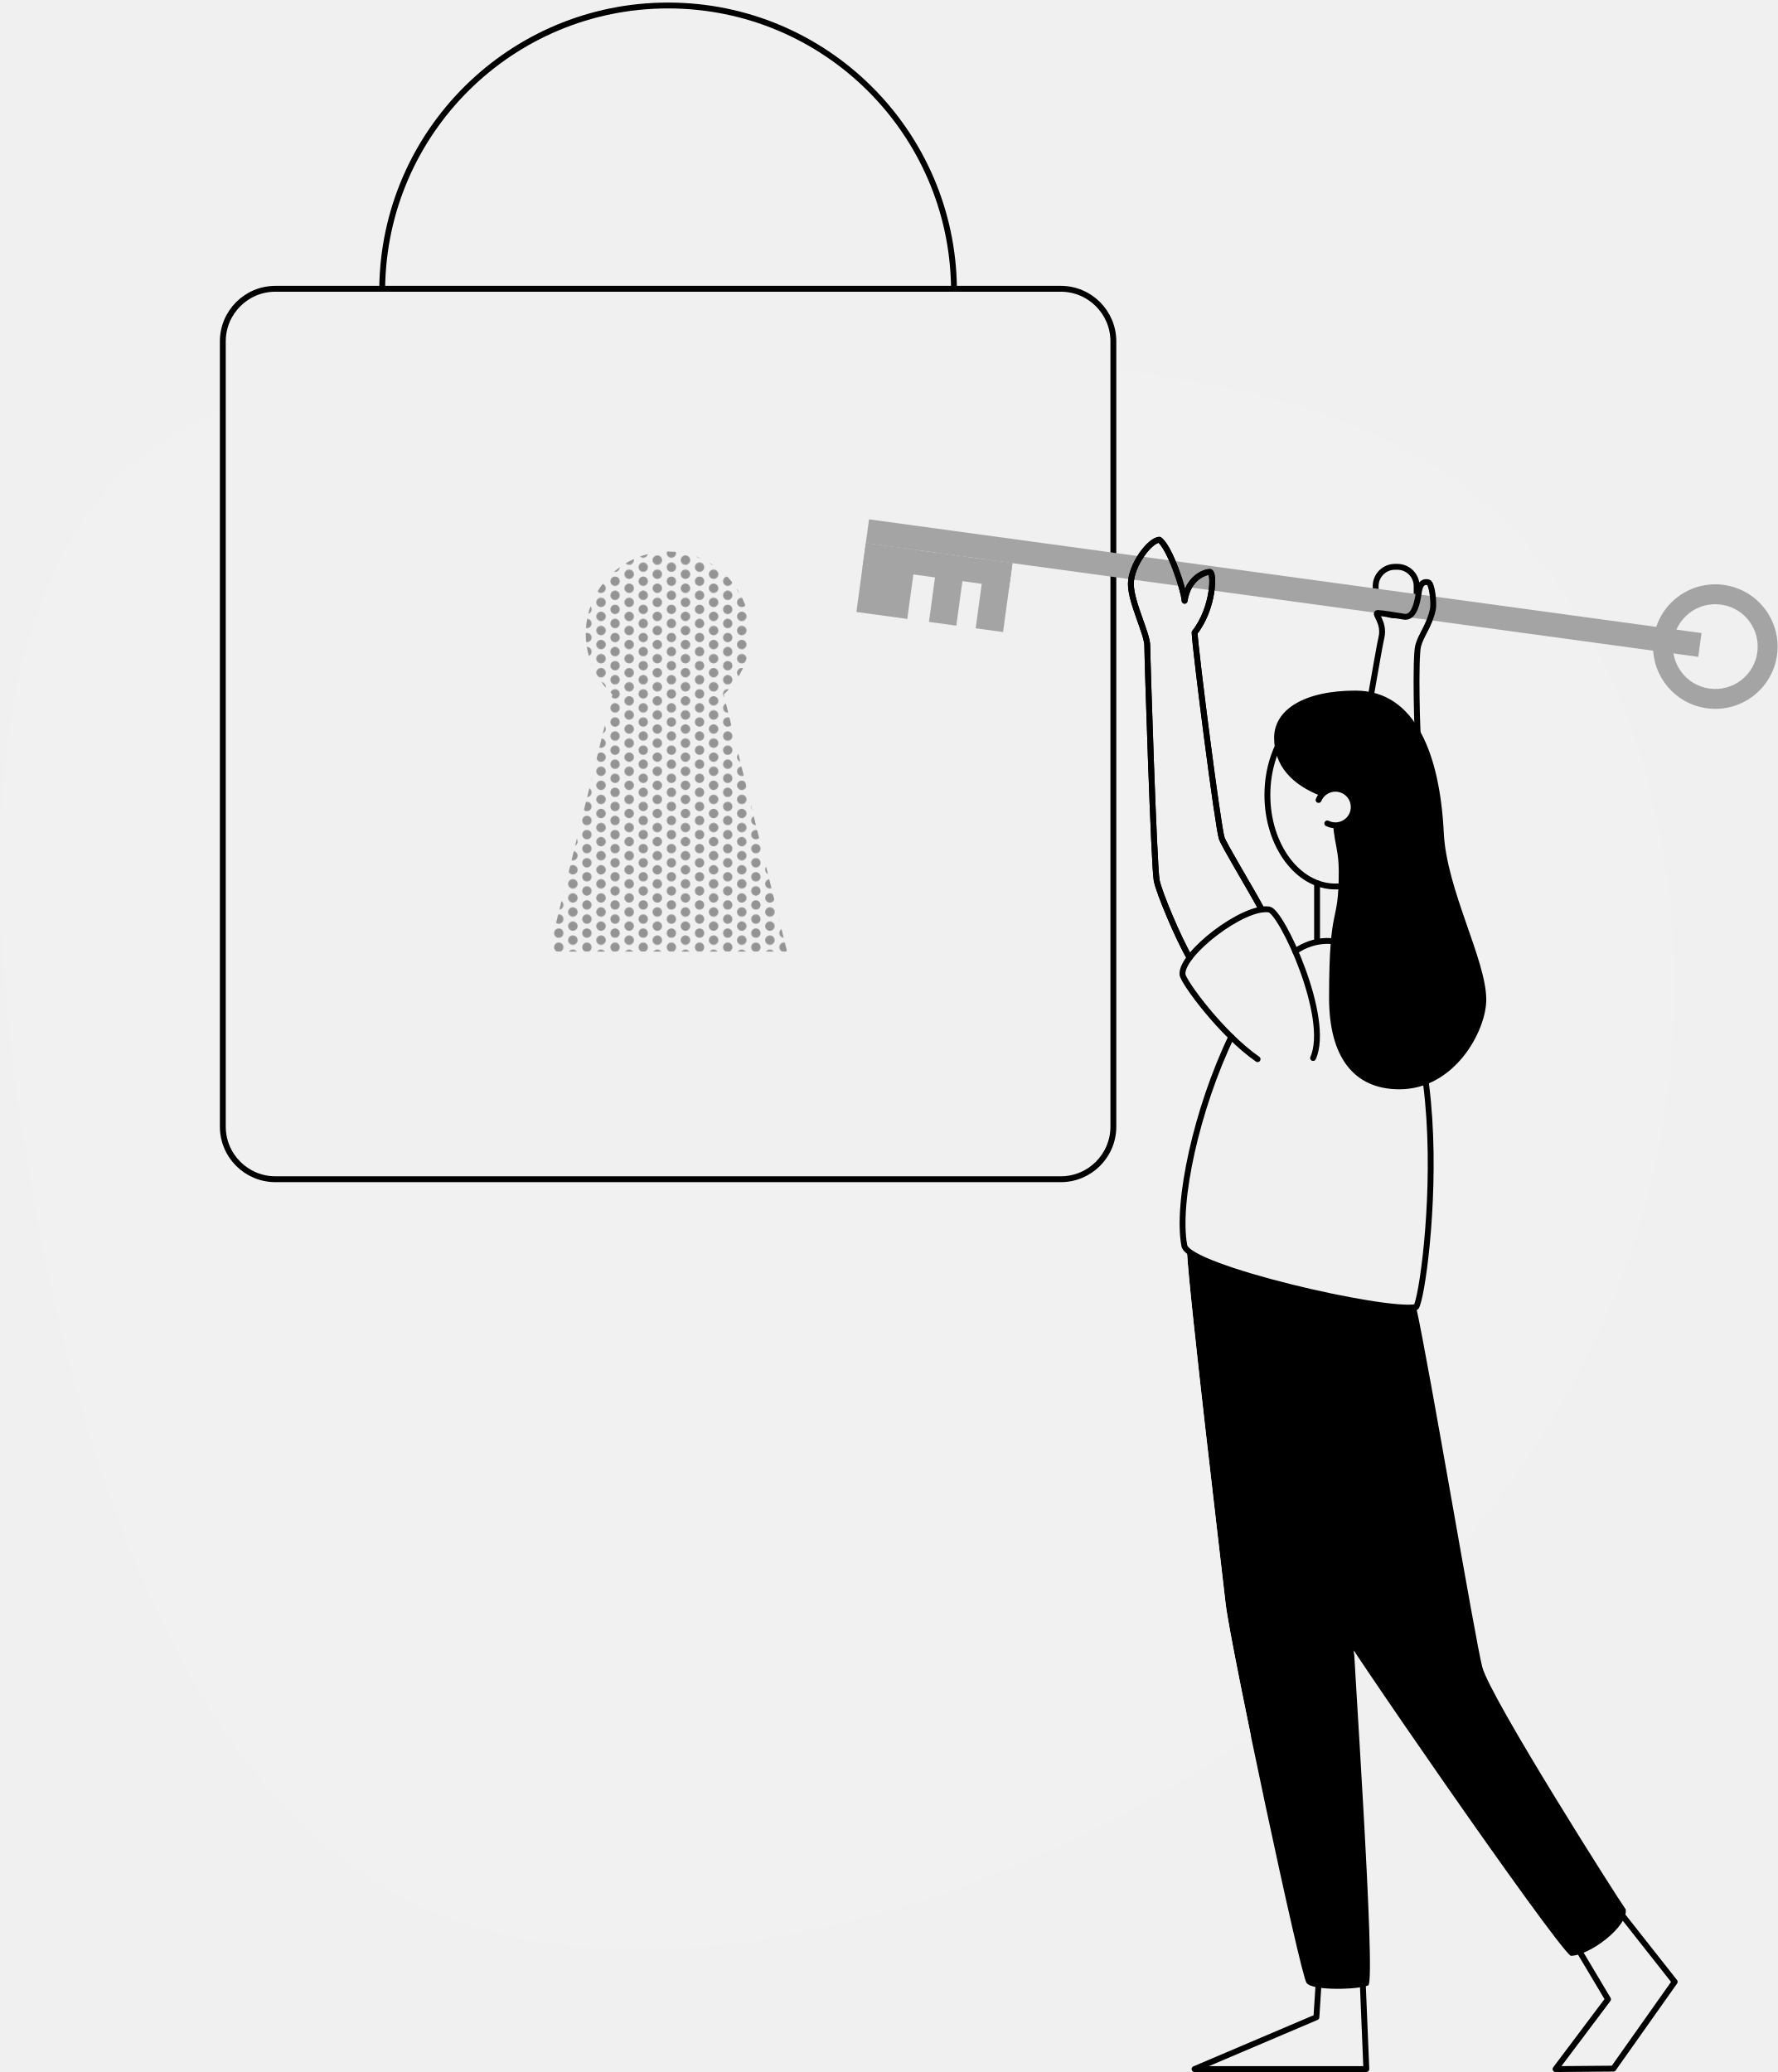
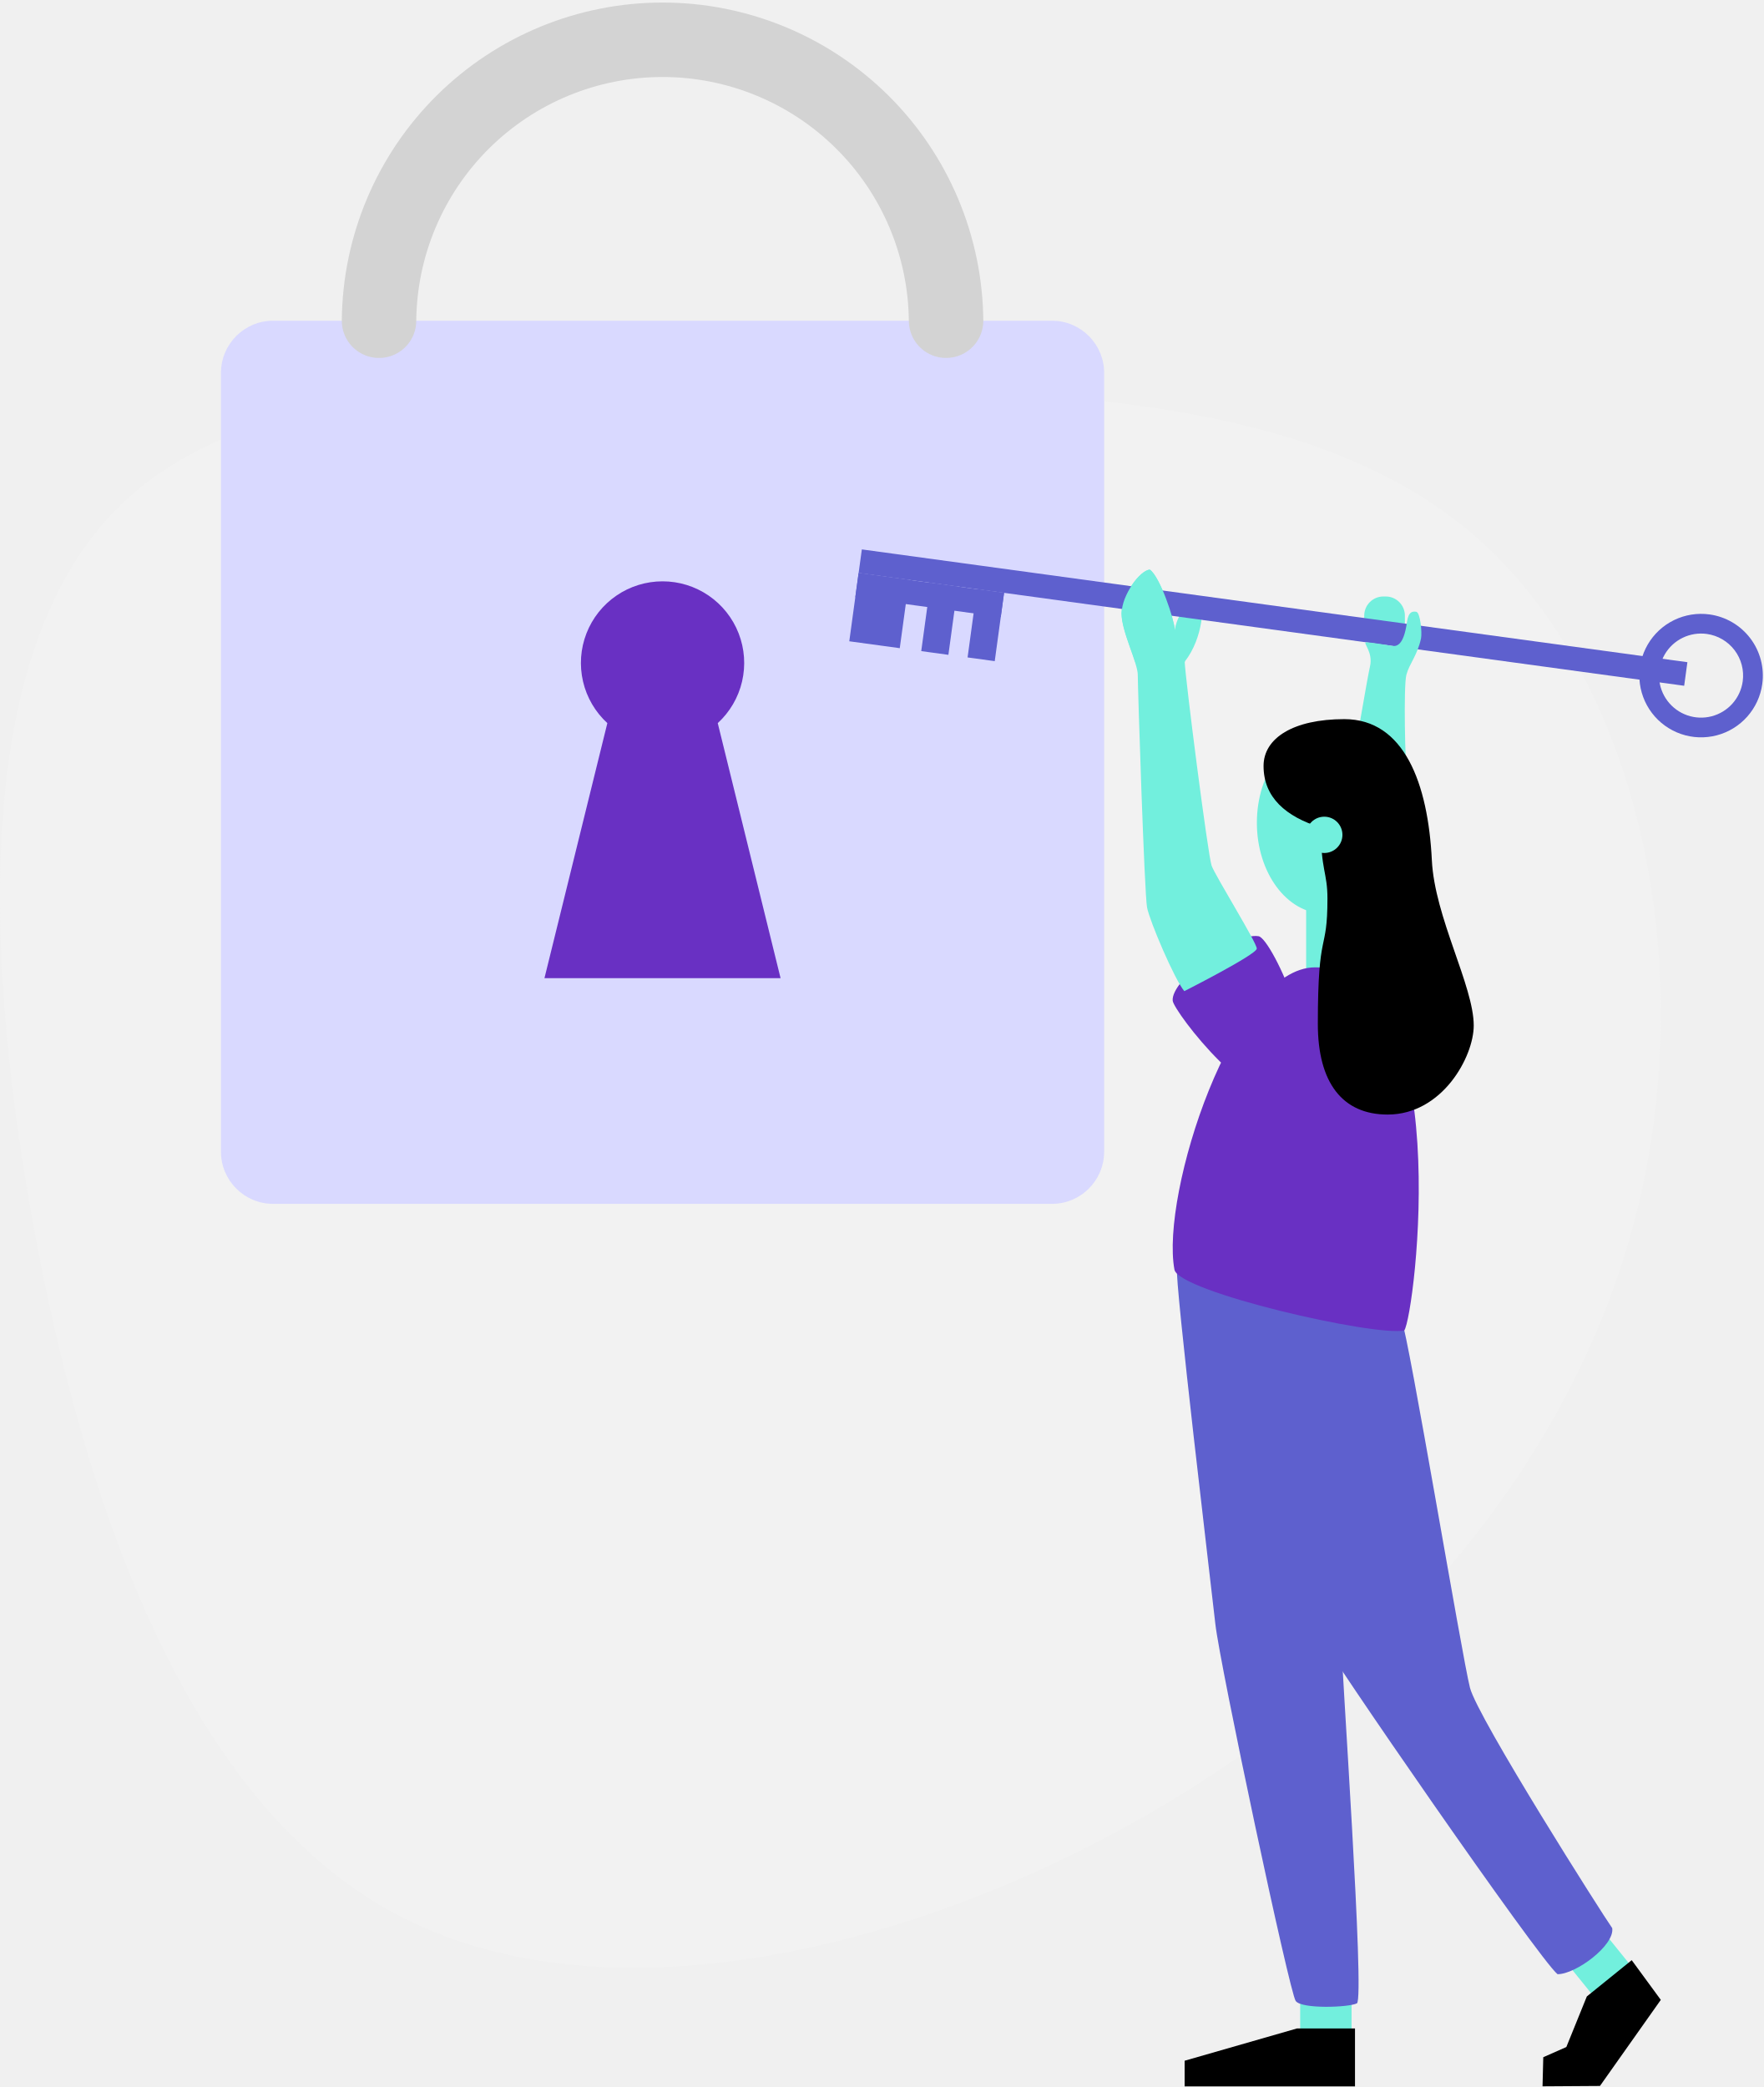
- <svg xmlns="http://www.w3.org/2000/svg" viewBox="0 0 757.64 883.24">
+ <svg xmlns="http://www.w3.org/2000/svg" width="758" height="897" viewBox="0 0 758 897" fill="none">
+   <g clip-path="url(#clip0)">
+     <path d="M636.5 232.73C704.56 294.06 729.67 413.61 703.83 519.34C677.81 625.07 601 717 496 778.29C391 839.43 258 870.19 169.18 822.15C80.36 774.11 36.17 647.63 13.78 523.53C-8.42 399.42 -8.78 277.86 50.36 218.53C109.5 159.4 228 162.31 342.79 165.22C457.62 168.31 568.62 171.41 636.5 232.73Z" fill="#F2F2F2" />
+     <path d="M580.88 858.32H558.8V873.06H580.88V858.32Z" fill="#72EFDD" />
+     <path d="M689.793 831.077L673.674 844.097L685.211 858.38L701.33 845.36L689.793 831.077Z" fill="#72EFDD" />
+     <path d="M595.57 256.37H594.56C590.015 256.37 586.33 260.055 586.33 264.6V268.83C586.33 273.375 590.015 277.06 594.56 277.06H595.57C600.115 277.06 603.8 273.375 603.8 268.83V264.6C603.8 260.055 600.115 256.37 595.57 256.37Z" fill="#72EFDD" />
+     <path d="M602.4 567.42C605.4 574.3 628.4 712.36 631.78 725.42C635.16 738.48 689.23 823.62 692.91 828.71C694.04 836.07 677.34 848.52 669.42 848.52C661.5 842.26 569 708.23 566.78 702.28C564.56 696.33 557.11 553.94 602.4 567.42Z" fill="#5E60CE" />
+     <path d="M505.83 544.55C504.78 550.25 520.41 680.55 522.35 698.05C524.29 715.55 554.24 856.53 556.89 860.05C559.54 863.57 579.7 862.81 583.18 861.05C586.66 859.29 576.38 714.05 576.38 703.52C576.38 692.99 603.38 595.87 599.91 567.74C596.44 539.61 505.83 544.55 505.83 544.55Z" fill="#5E60CE" />
+     <path d="M582.47 386.6H561.36V423.34H582.47V386.6Z" fill="#72EFDD" />
+     <path d="M452.12 137.85H117.39C105.008 137.85 94.97 147.888 94.97 160.27V495C94.97 507.382 105.008 517.42 117.39 517.42H452.12C464.502 517.42 474.54 507.382 474.54 495V160.27C474.54 147.888 464.502 137.85 452.12 137.85Z" fill="#D9D9FF" />
+     <path d="M308.48 310.8C313.688 306.021 317.331 299.78 318.933 292.896C320.534 286.011 320.019 278.803 317.455 272.216C314.89 265.629 310.397 259.97 304.562 255.981C298.727 251.991 291.823 249.856 284.755 249.856C277.687 249.856 270.783 251.991 264.948 255.981C259.113 259.97 254.62 265.629 252.055 272.216C249.491 278.803 248.976 286.011 250.577 292.896C252.179 299.78 255.822 306.021 261.03 310.8L234 420.41H335.48L308.48 310.8Z" fill="#6930C3" />
+     <path d="M162.9 137.85C163.191 105.723 176.157 75.011 198.978 52.396C221.799 29.782 252.627 17.094 284.755 17.094C316.883 17.094 347.711 29.782 370.532 52.396C393.352 75.011 406.319 105.723 406.61 137.85" stroke="#D3D3D3" stroke-width="32" stroke-linecap="round" stroke-linejoin="round" />
+     <path d="M569.19 392.64C585.206 392.64 598.19 375.179 598.19 353.64C598.19 332.101 585.206 314.64 569.19 314.64C553.174 314.64 540.19 332.101 540.19 353.64C540.19 375.179 553.174 392.64 569.19 392.64Z" fill="#72EFDD" />
+     <path d="M565.24 415.77C530.08 415.77 498.74 513.31 504.76 545.68C506.54 555.24 590.68 574.53 603.54 571.83C608.11 565.61 626.76 415.77 565.24 415.77Z" fill="#6930C3" />
+     <path d="M556.22 470.1C571.96 458.68 546.8 403.34 540.92 402.39C530.09 400.64 503.16 421.39 504.01 430.11C504.46 434.71 540.19 481.73 556.22 470.1Z" fill="#6930C3" />
+     <path d="M509 426C504.76 420.91 494.16 396 493 390.09C491.84 384.18 489 295.35 489 290.09C489 284.83 482 271.56 482 263.64C482 255.72 490.06 244.98 494.16 244.84C498.54 247.95 504.62 266.19 504.9 270.84C506.43 260.84 513.67 258.54 515.65 258.54C517.63 258.54 517.37 273.99 509.17 284.39C509.46 292.03 519.17 367.7 520.74 372.08C522.31 376.46 540.19 405.17 540.15 407.71C540.11 410.25 509 426 509 426Z" fill="#72EFDD" />
+     <path d="M725.222 284.614L370.409 236.136L369.024 246.272L723.837 294.749L725.222 284.614Z" fill="#5E60CE" />
+     <path d="M390.719 249.232L369.021 246.268L365.01 275.625L386.708 278.59L390.719 249.232Z" fill="#5E60CE" />
+     <path d="M411.618 252.092L399.947 250.498L395.936 279.855L407.607 281.449L411.618 252.092Z" fill="#5E60CE" />
+     <path d="M604.74 334C603.91 329.26 603.16 294.91 604.44 290.06C605.72 285.21 609.18 281.67 610.73 274.43C611.26 271.94 610.42 263.32 608.73 262.96C605.09 262.18 604.88 266.26 604.4 269.26C602.54 279.49 598.75 277.62 597 277.38C595.25 277.14 589.24 276.1 587.27 276.05C585.3 276 590.32 280.05 588.79 286.52C587.59 291.61 581.95 325.52 580.79 331.07C585 331.24 604.74 334 604.74 334Z" fill="#72EFDD" />
+     <path d="M431.537 254.804L419.865 253.209L415.854 282.566L427.526 284.161L431.537 254.804Z" fill="#5E60CE" />
+     <path d="M431.53 254.812L369.021 246.271L367.6 256.675L430.109 265.215L431.53 254.812Z" fill="#5E60CE" />
+     <path d="M734.69 264.08C729.491 263.372 724.198 264.221 719.481 266.52C714.764 268.819 710.834 272.464 708.189 276.996C705.543 281.527 704.3 286.741 704.617 291.979C704.934 297.217 706.796 302.243 709.968 306.423C713.141 310.603 717.481 313.748 722.441 315.462C727.4 317.176 732.757 317.381 737.833 316.051C742.909 314.722 747.477 311.917 750.96 307.992C754.443 304.067 756.684 299.198 757.4 294C757.876 290.544 757.666 287.028 756.782 283.653C755.898 280.278 754.358 277.11 752.248 274.331C750.139 271.552 747.503 269.217 744.49 267.458C741.477 265.699 738.147 264.551 734.69 264.08V264.08ZM749 292.82C748.516 296.361 746.993 299.679 744.623 302.355C742.252 305.03 739.142 306.943 735.685 307.85C732.228 308.758 728.58 308.62 725.201 307.454C721.823 306.288 718.866 304.146 716.704 301.299C714.543 298.453 713.275 295.029 713.059 291.461C712.844 287.894 713.691 284.342 715.495 281.256C717.298 278.17 719.976 275.688 723.19 274.124C726.403 272.56 730.009 271.985 733.55 272.47C738.297 273.121 742.591 275.63 745.489 279.446C748.386 283.262 749.649 288.073 749 292.82V292.82Z" fill="#5E60CE" />
+     <path d="M509.28 284.31C507.96 279.14 505.39 274.62 504.97 270.73V270.85C504.69 266.19 498.61 247.95 494.23 244.85C490.13 244.99 482.07 255.73 482.07 263.65C482.07 269.46 485.87 278.15 487.89 284.44H509.24L509.28 284.31Z" fill="#72EFDD" />
+     <path d="M543.06 329.21C543.06 342.7 552.58 351.02 567.67 355.66C567.67 374.12 570.52 374.93 570.52 386.17C570.52 410.39 566.39 398.28 566.39 440.1C566.39 465.32 576.95 479.04 596.39 479.04C619.9 479.04 633.39 454.17 633.39 440.77C633.39 423.77 616.57 394.23 615.39 369.7C613.76 336.7 603.5 309.09 577.77 309.09C555.79 309.09 543.06 317.27 543.06 329.21Z" fill="black" />
+     <path d="M569.16 366.62C573.468 366.62 576.96 363.128 576.96 358.82C576.96 354.512 573.468 351.02 569.16 351.02C564.852 351.02 561.36 354.512 561.36 358.82C561.36 363.128 564.852 366.62 569.16 366.62Z" fill="#72EFDD" />
+     <path fill-rule="evenodd" clip-rule="evenodd" d="M701.29 842.49L713.79 859.55L687.64 896.55L662.96 896.71L663.28 884.2L673.19 879.82L682 858.08L701.29 842.49Z" fill="black" />
+     <path d="M582.36 871.83V896.74H509.14V885.71L557.45 871.83H582.36Z" fill="black" />
+   </g>
  <defs>
-     <style>.cls-1,.cls-4,.cls-7{fill:none;}.cls-2{fill:#949494;}.cls-3{fill:#f1f1f1;}.cls-4,.cls-7{stroke:#000;stroke-linecap:round;stroke-linejoin:round;stroke-width:2.5px;}.cls-5{fill:url(#New_Pattern);}.cls-6{fill:#a4a4a4;}.cls-7{fill-rule:evenodd;}</style>
-     <pattern id="New_Pattern" data-name="New Pattern" width="12" height="12" patternTransform="translate(22.16 1228.77) rotate(-180)" patternUnits="userSpaceOnUse" viewBox="0 0 12 12">
-       <rect class="cls-1" width="12" height="12" />
-       <rect class="cls-1" width="12" height="12" />
-       <rect class="cls-1" width="12" height="12" />
-       <circle class="cls-2" cx="12" cy="9" r="2" />
-       <circle class="cls-2" cx="6" cy="12" r="2" />
-       <circle class="cls-2" cy="9" r="2" />
-       <circle class="cls-2" cx="12" cy="3" r="2" />
-       <circle class="cls-2" cx="6" cy="6" r="2" />
-       <circle class="cls-2" cy="3" r="2" />
-       <circle class="cls-2" cx="6" r="2" />
-     </pattern>
+     <clipPath id="clip0">
+       <rect width="757.64" height="896.74" fill="white" />
+     </clipPath>
  </defs>
-   <g id="Layer_2" data-name="Layer 2">
-     <g id="vector">
-       <path class="cls-3" d="M609.32,264.38c-1.69,4.34-3.9,7.26-4.88,10.94-.92,3.51-.79,22.42-.33,34.42,7,11.19,10.38,27.42,11.26,45.21,1.21,24.53,18,54.05,18,71.07,0,11.06-9.18,29.92-25.6,36.18,5.36,42.14-1.66,91.2-4.24,94.86,3.36,15,11.83,63.64,18.7,102.37,39.35-46,67.69-98.44,81.57-154.84C723.19,425.38,714,338.4,679.47,274Z" />
-       <path d="M692.91,813.92c-3.68-5.09-57.73-90.27-61.13-103.29-3.11-11.92-22.66-128.71-28.22-153.57,0,0,0,0,0,0-2.91.61-9.46.1-17.88-1.18-26.48,22.21-20.81,126.56-18.88,131.63,2.26,6,94.72,140,102.64,146.2C677.34,833.73,694,821.28,692.91,813.92Z" />
-       <path d="M600.21,557.34c-18.82,0-85.05-15.42-94.37-24.7,1,20.12,14.7,134.39,16.51,150.66,1.94,17.47,31.89,158.48,34.54,162s22.81,2.76,26.29,1-6.8-147-6.8-157.53C576.38,678.75,601,589.91,600.21,557.34Z" />
-       <path class="cls-3" d="M636.5,218c-41.09-37.12-98-52.9-162-60.26v77.91l11.61,1.59c2.61-4,5.88-7.06,8.05-7.13,1.73,1.22,3.72,4.81,5.52,9l86.61,11.84v-1.06a8.22,8.22,0,0,1,8.23-8.23h1a8.22,8.22,0,0,1,8.23,8.23v3.45l.8.1c.41-2.79,1-5.86,4.16-5.18,1,.2,1.63,3.11,1.94,6l62.38,8.52A199.22,199.22,0,0,0,636.5,218Z" />
-       <path class="cls-3" d="M506.79,250.36l-3.2-.43a32.86,32.86,0,0,1,1.35,6.17A18,18,0,0,1,506.79,250.36Z" />
-       <path class="cls-3" d="M587.06,261.34l-70.63-9.66a37.85,37.85,0,0,1-7.22,18c.29,7.64,10,83.31,11.57,87.69,1.2,3.38,12.08,21.17,17,30.33a10.64,10.64,0,0,1,3.13,0c2.13.34,6.8,7.84,11.13,17.81a26.64,26.64,0,0,1,9.31-4v-25c-12.21-4.6-21.17-19.66-21.17-37.55a49.55,49.55,0,0,1,3.54-18.67,24.78,24.78,0,0,1-.67-5.76c0-11.94,12.73-20.12,34.69-20.12a32,32,0,0,1,6.84.71c1.77-10.19,3.59-20.62,4.22-23.27C590.26,265.61,585.81,261.67,587.06,261.34Z" />
-       <path class="cls-3" d="M505.84,532.64a3.47,3.47,0,0,1-1.08-1.71c-3.44-18.5,5.33-58.28,20-89-11.22-11-20.55-24.25-20.78-26.59-.18-1.93,1-4.44,3-7.17-4.9-8.39-13-27.75-14-32.89-1.14-5.94-4-94.74-4-100S482,256.81,482,248.89a13.69,13.69,0,0,1,.14-1.89l-7.64-1v234.3a22.41,22.41,0,0,1-22.42,22.41H117.39A22.41,22.41,0,0,1,95,480.26V174.14c-17.1,7.53-32.17,17.21-44.61,29.65-59.14,59.32-58.78,180.88-36.58,305C36.17,632.88,80.39,759.36,169.19,807.4S391,824.68,496,763.54q19.22-11.22,37.11-23.77c-5.55-26.88-10.06-50-10.77-56.47C520.54,667,506.85,552.76,505.84,532.64Z" />
-       <path class="cls-3" d="M577.11,703.74c0,.45,0,.9.08,1.37l.52-.47Z" />
-       <rect class="cls-4" x="586.33" y="241.62" width="17.47" height="20.69" rx="8.23" />
-       <line class="cls-4" x1="561.36" y1="401.43" x2="561.36" y2="376.44" />
-       <rect class="cls-4" x="94.97" y="123.1" width="379.57" height="379.57" rx="22.42" />
-       <path class="cls-5" d="M308.48,296.05a35.09,35.09,0,1,0-47.45,0L234,405.66H335.48Z" />
-       <path class="cls-4" d="M162.9,123.1a121.86,121.86,0,0,1,243.71,0" />
-       <ellipse class="cls-4" cx="569.19" cy="338.89" rx="29" ry="39" />
-       <path class="cls-4" d="M524.79,442c-14.71,30.7-23.47,70.48-20,89,1.78,9.56,85.92,28.85,98.78,26.15,4.57-6.22,23.22-156.06-38.3-156.06a24,24,0,0,0-13.19,4.42" />
-       <path class="cls-4" d="M559.67,451c7.65-17.12-13.44-62.45-18.75-63.31-10.83-1.75-37.76,19-36.91,27.72.3,3.1,16.55,25.36,32,36.08" />
-       <rect class="cls-6" x="368.05" y="245.6" width="358.11" height="10.23" transform="translate(38.99 -71.78) rotate(7.78)" />
-       <rect class="cls-6" x="366.9" y="232.88" width="21.9" height="29.63" transform="translate(37.02 -48.89) rotate(7.78)" />
-       <rect class="cls-6" x="397.87" y="236.42" width="11.78" height="29.63" transform="translate(37.74 -52.36) rotate(7.78)" />
-       <path class="cls-4" d="M604.74,319.26c-.83-4.74-1.58-39.09-.3-43.94s4.74-8.39,6.29-15.63c.53-2.49-.31-11.11-2-11.47-3.64-.78-3.85,3.3-4.33,6.3-1.86,10.23-5.65,8.36-7.4,8.12s-7.76-1.28-9.73-1.33,3.05,4,1.52,10.47c-1.2,5.09-6.84,39-8,44.55C585,316.49,604.74,319.26,604.74,319.26Z" />
-       <rect class="cls-6" x="417.79" y="239.14" width="11.78" height="29.63" transform="translate(38.29 -55.03) rotate(7.78)" />
-       <rect class="cls-6" x="368.01" y="235.76" width="63.09" height="10.5" transform="translate(36.32 -51.89) rotate(7.78)" />
-       <path class="cls-6" d="M734.69,249.33a26.54,26.54,0,1,0,22.71,29.89A26.54,26.54,0,0,0,734.69,249.33ZM749,278.07a18.07,18.07,0,1,1-15.45-20.35A18.07,18.07,0,0,1,749,278.07Z" />
-       <path class="cls-7" d="M691.49,816.51l22.3,28.29-26.15,37L663,882l22.37-29.76-12.27-20.58Z" />
-       <polyline class="cls-4" points="580.83 845.04 582.36 881.99 509.14 881.99 561.08 859.89 562.03 845.04" />
-       <path class="cls-4" d="M507,408.19c-4.9-8.4-13-27.75-14-32.89-1.14-5.94-4-94.74-4-100S482,256.81,482,248.89s8.06-18.66,12.16-18.8c4.38,3.11,10.46,21.35,10.74,26,1.53-10,8.77-12.3,10.75-12.3s1.72,15.45-6.48,25.85c.29,7.64,10,83.31,11.57,87.69,1.2,3.37,12.08,21.16,17,30.33" />
-       <path class="cls-4" d="M507,408.19c-4.9-8.4-13-27.75-14-32.89-1.14-5.94-4-94.74-4-100S482,256.81,482,248.89s8.06-18.66,12.16-18.8c4.38,3.11,10.46,21.35,10.74,26,1.53-10,8.77-12.3,10.75-12.3s1.72,15.45-6.48,25.85c.29,7.64,10,83.31,11.57,87.69,1.2,3.37,12.08,21.16,17,30.33" />
-       <path d="M615.37,355c-1.63-33-11.89-60.61-37.62-60.61-22,0-34.69,8.18-34.69,20.12s7.6,20,20,24.82a7.79,7.79,0,1,1,6.14,12.58,7.2,7.2,0,0,1-1-.08c.8,8.62,2.41,11.18,2.41,19.64,0,24.22-4.13,12.11-4.13,53.93,0,25.22,10.56,38.94,30,38.94,23.51,0,37-24.87,37-38.27C633.4,409,616.58,379.48,615.37,355Z" />
-       <path class="cls-4" d="M562,341a7.8,7.8,0,1,1,3.72,10" />
-     </g>
-   </g>
</svg>
